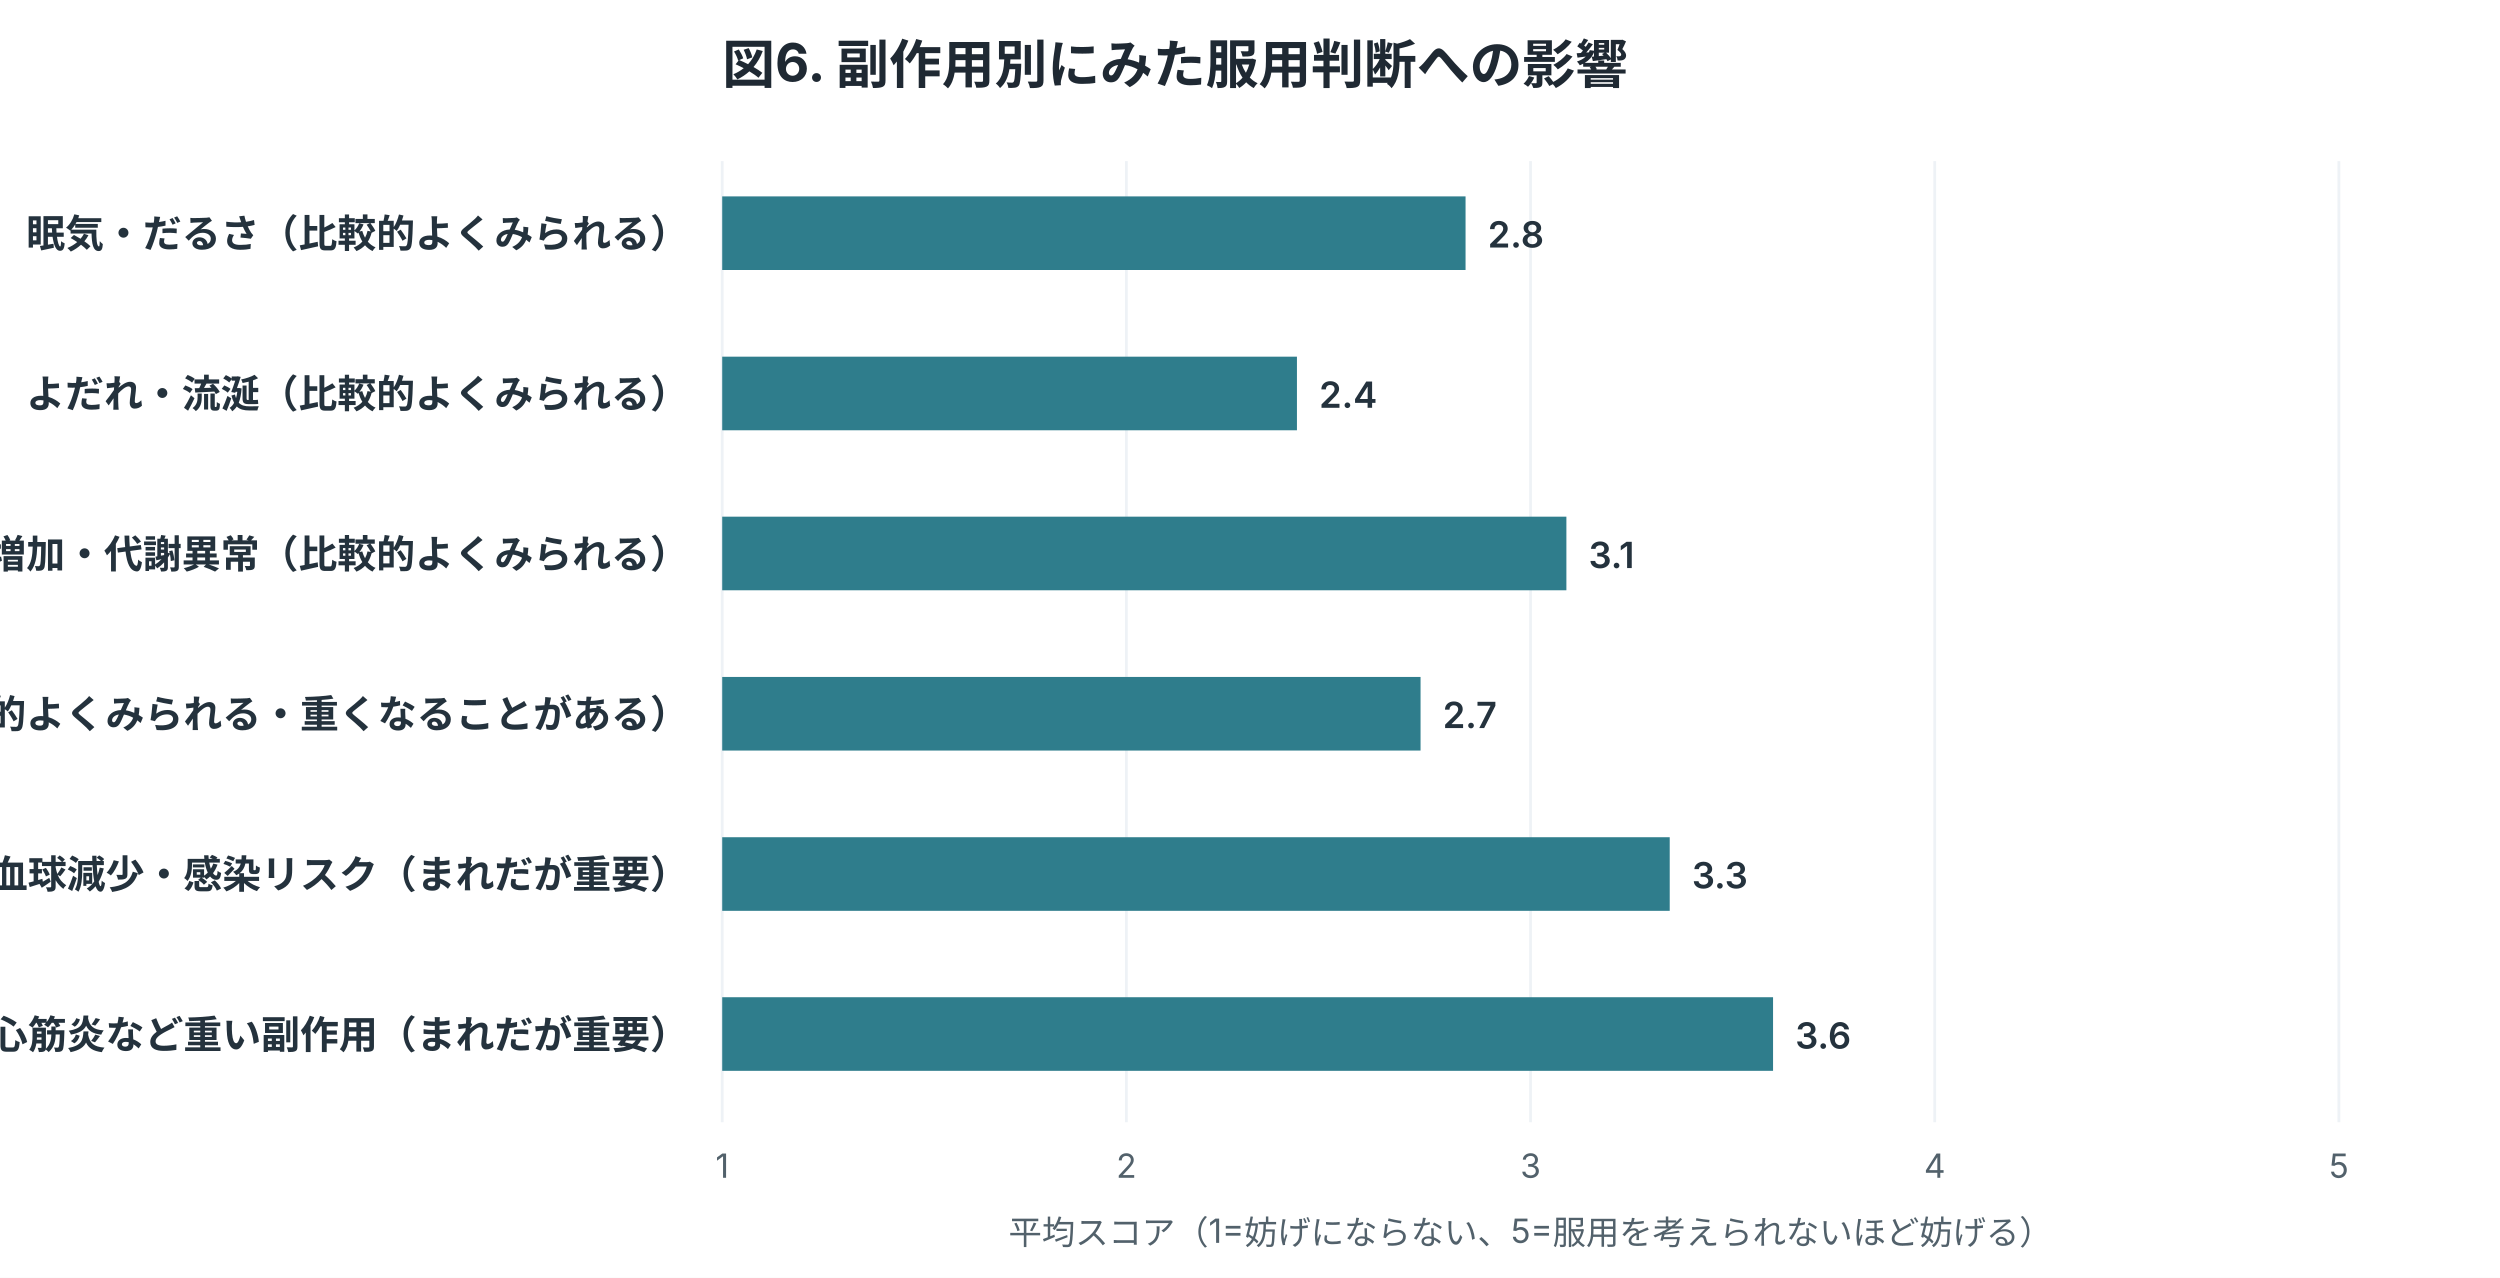
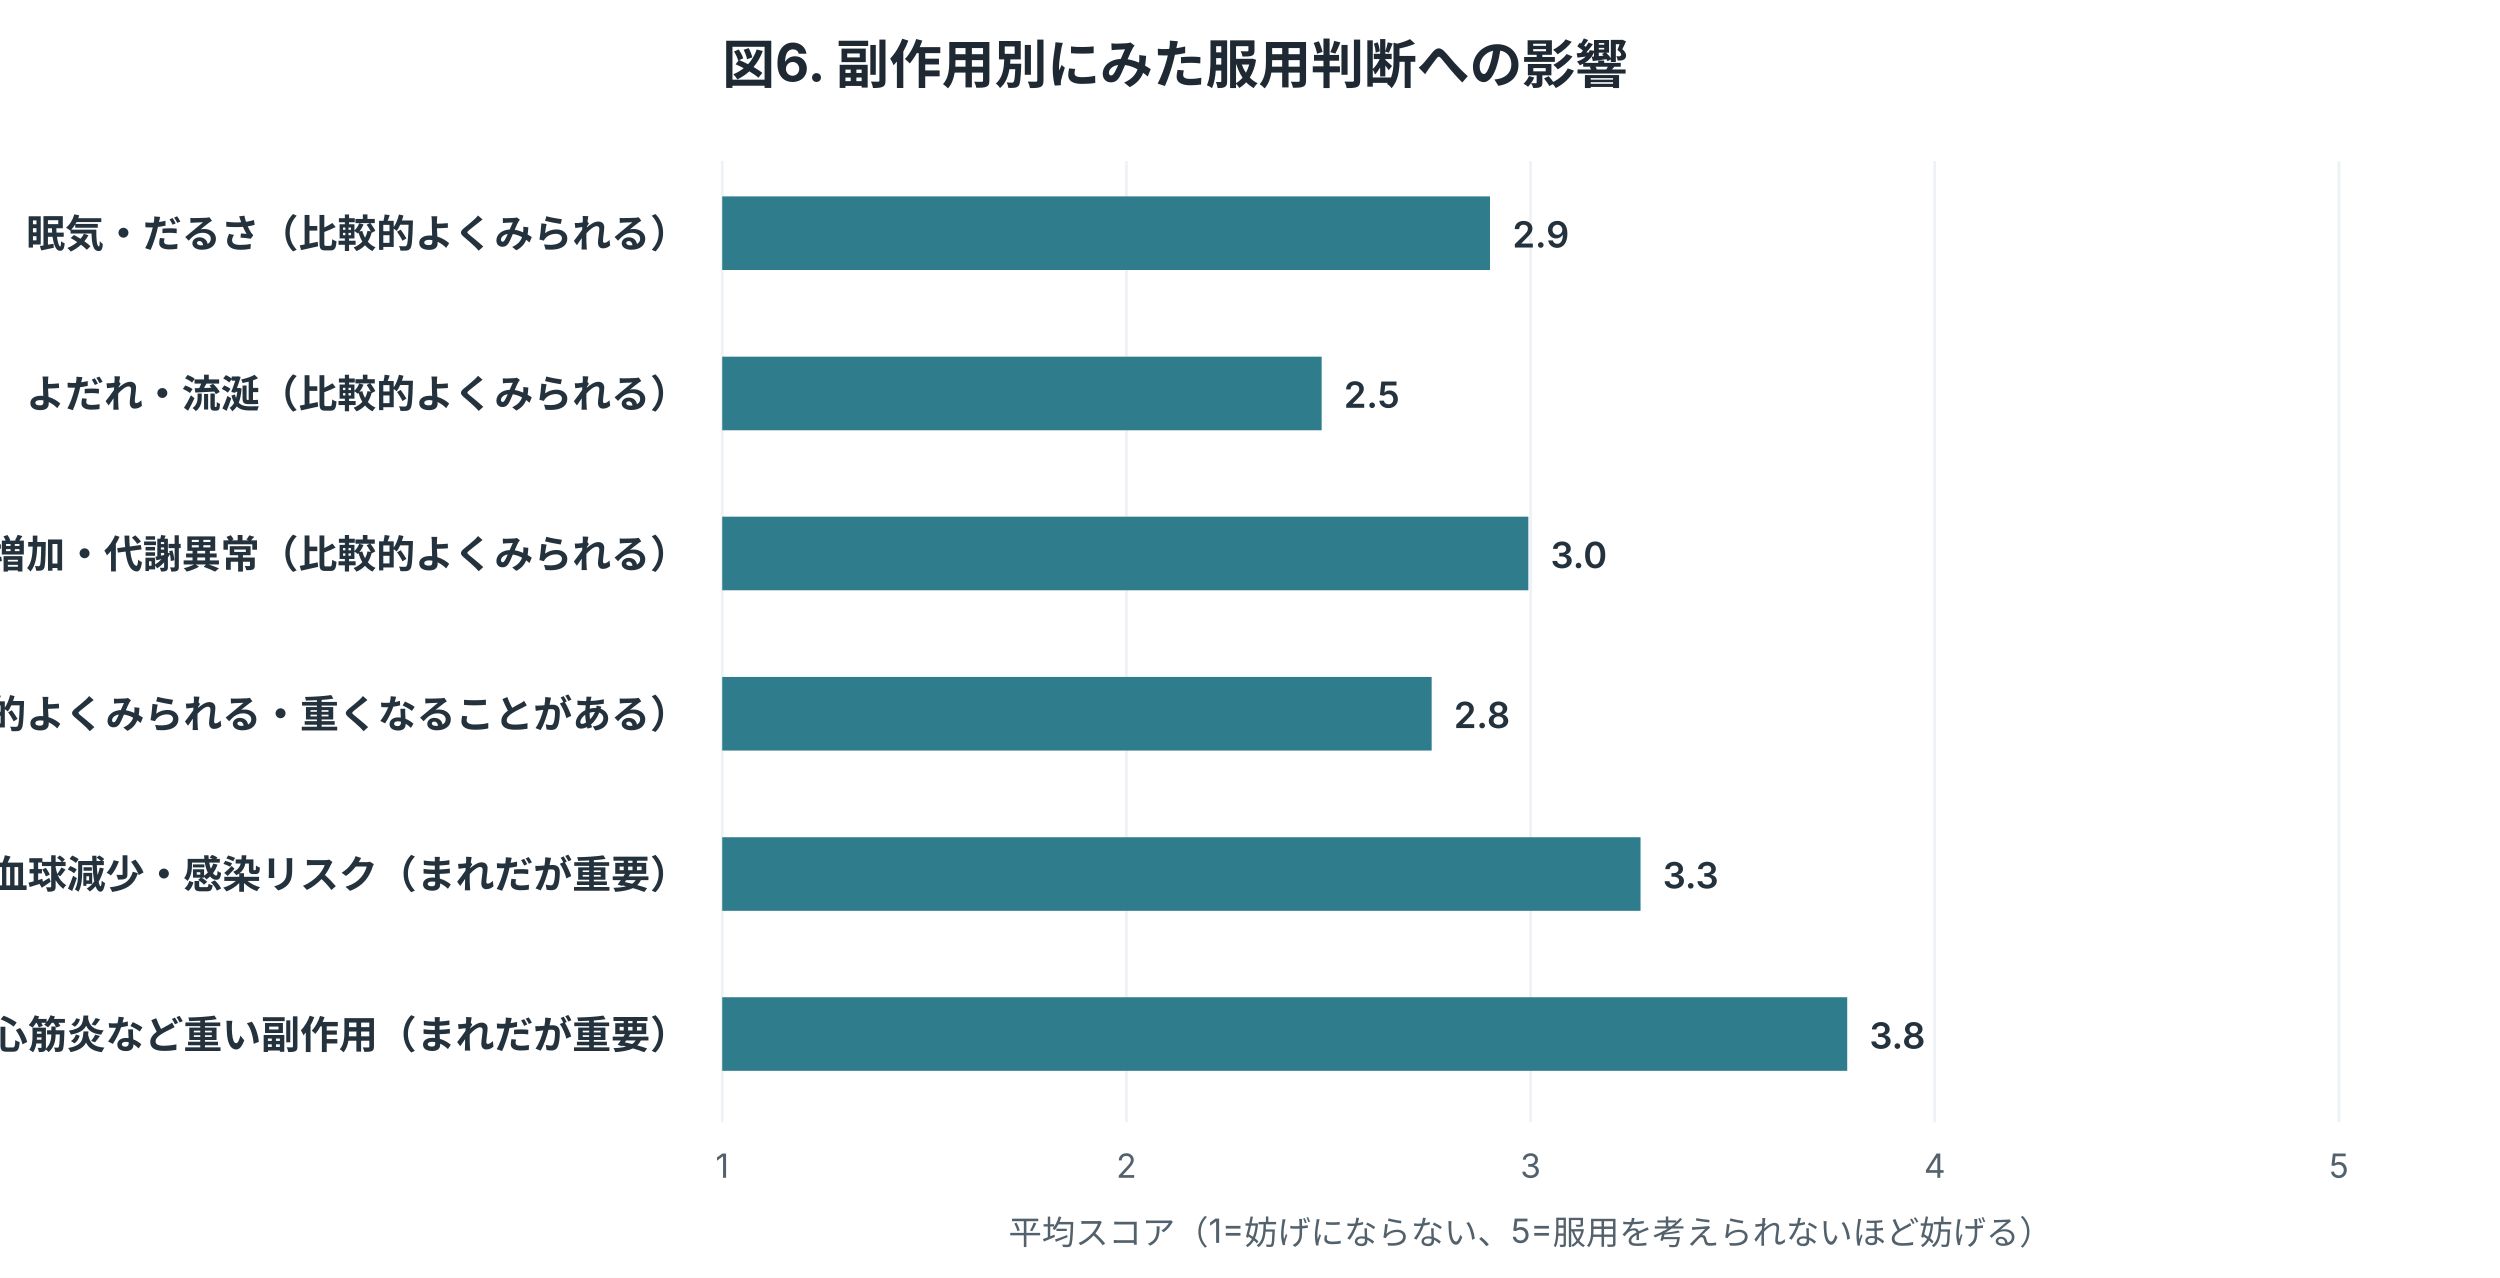
<svg xmlns="http://www.w3.org/2000/svg" width="900" height="460" viewBox="0 0 900 460" role="img">
  <style>
.title{font:700 19px -apple-system,BlinkMacSystemFont,"Segoe UI",sans-serif;fill:#1f2933}
.label{font:600 14px -apple-system,BlinkMacSystemFont,"Segoe UI",sans-serif;fill:#24323d}
.num{font:600 13px -apple-system,BlinkMacSystemFont,"Segoe UI",sans-serif;fill:#24323d}
.axis,.legend,.note{font:12px -apple-system,BlinkMacSystemFont,"Segoe UI",sans-serif;fill:#52616b}
.inside{font:700 13px -apple-system,BlinkMacSystemFont,"Segoe UI",sans-serif;fill:white}
.big{font:700 34px -apple-system,BlinkMacSystemFont,"Segoe UI",sans-serif;fill:#1f2933}
</style>
  <rect width="100%" height="100%" fill="white" />
  <text x="260" y="30" class="title">図6. 副作用別にみた服用判断への影響</text>
  <line x1="260.0" y1="58" x2="260.0" y2="404" stroke="#eef2f6" />
  <text x="260.0" y="424" text-anchor="middle" class="axis">1</text>
  <line x1="405.5" y1="58" x2="405.5" y2="404" stroke="#eef2f6" />
  <text x="405.5" y="424" text-anchor="middle" class="axis">2</text>
  <line x1="551.0" y1="58" x2="551.0" y2="404" stroke="#eef2f6" />
  <text x="551.0" y="424" text-anchor="middle" class="axis">3</text>
  <line x1="696.5" y1="58" x2="696.5" y2="404" stroke="#eef2f6" />
  <text x="696.5" y="424" text-anchor="middle" class="axis">4</text>
  <line x1="842.0" y1="58" x2="842.0" y2="404" stroke="#eef2f6" />
  <text x="842.0" y="424" text-anchor="middle" class="axis">5</text>
  <text x="248" y="89.1" text-anchor="end" class="label">眠気・だるさ（比較的よくみられる）</text>
-   <rect x="260" y="70.7" width="267.6" height="26.5" fill="#2f7d8c" />
-   <text x="535.6" y="89.1" class="num">2.8</text>
+   <rect x="260" y="70.7" width="276.4" height="26.5" fill="#2f7d8c" />
+   <text x="544.5" y="89.1" class="num">2.9</text>
  <text x="248" y="146.8" text-anchor="end" class="label">よだれ・流涎（比較的よくみられる）</text>
-   <rect x="260" y="128.4" width="206.9" height="26.5" fill="#2f7d8c" />
-   <text x="474.9" y="146.8" class="num">2.4</text>
+   <rect x="260" y="128.4" width="215.8" height="26.5" fill="#2f7d8c" />
+   <text x="483.8" y="146.8" class="num">2.5</text>
  <text x="248" y="204.5" text-anchor="end" class="label">体重増加・代謝異常（比較的よくみられる）</text>
-   <rect x="260" y="186.0" width="303.9" height="26.5" fill="#2f7d8c" />
-   <text x="571.9" y="204.5" class="num">3.1</text>
+   <rect x="260" y="186.0" width="290.2" height="26.5" fill="#2f7d8c" />
+   <text x="558.2" y="204.5" class="num">3.0</text>
  <text x="248" y="262.1" text-anchor="end" class="label">便秘（比較的よくみられる・重くなることがある）</text>
-   <rect x="260" y="243.7" width="251.4" height="26.5" fill="#2f7d8c" />
-   <text x="519.4" y="262.1" class="num">2.7</text>
+   <rect x="260" y="243.7" width="255.4" height="26.5" fill="#2f7d8c" />
+   <text x="523.4" y="262.1" class="num">2.8</text>
  <text x="248" y="319.8" text-anchor="end" class="label">白血球減少・感染リスク（まれだが重要）</text>
-   <rect x="260" y="301.4" width="341.1" height="26.5" fill="#2f7d8c" />
-   <text x="609.1" y="319.8" class="num">3.3</text>
+   <rect x="260" y="301.4" width="330.6" height="26.5" fill="#2f7d8c" />
+   <text x="598.6" y="319.8" class="num">3.3</text>
  <text x="248" y="377.5" text-anchor="end" class="label">心筋炎など重い副作用（まれだが重要）</text>
-   <rect x="260" y="359.0" width="378.3" height="26.5" fill="#2f7d8c" />
-   <text x="646.3" y="377.5" class="num">3.6</text>
+   <rect x="260" y="359.0" width="405.0" height="26.5" fill="#2f7d8c" />
+   <text x="673.0" y="377.5" class="num">3.8</text>
  <text x="551.0" y="448" text-anchor="middle" class="axis">平均スコア（1=妨げにならない、5=服用を考えられないほど妨げる）</text>
</svg>
